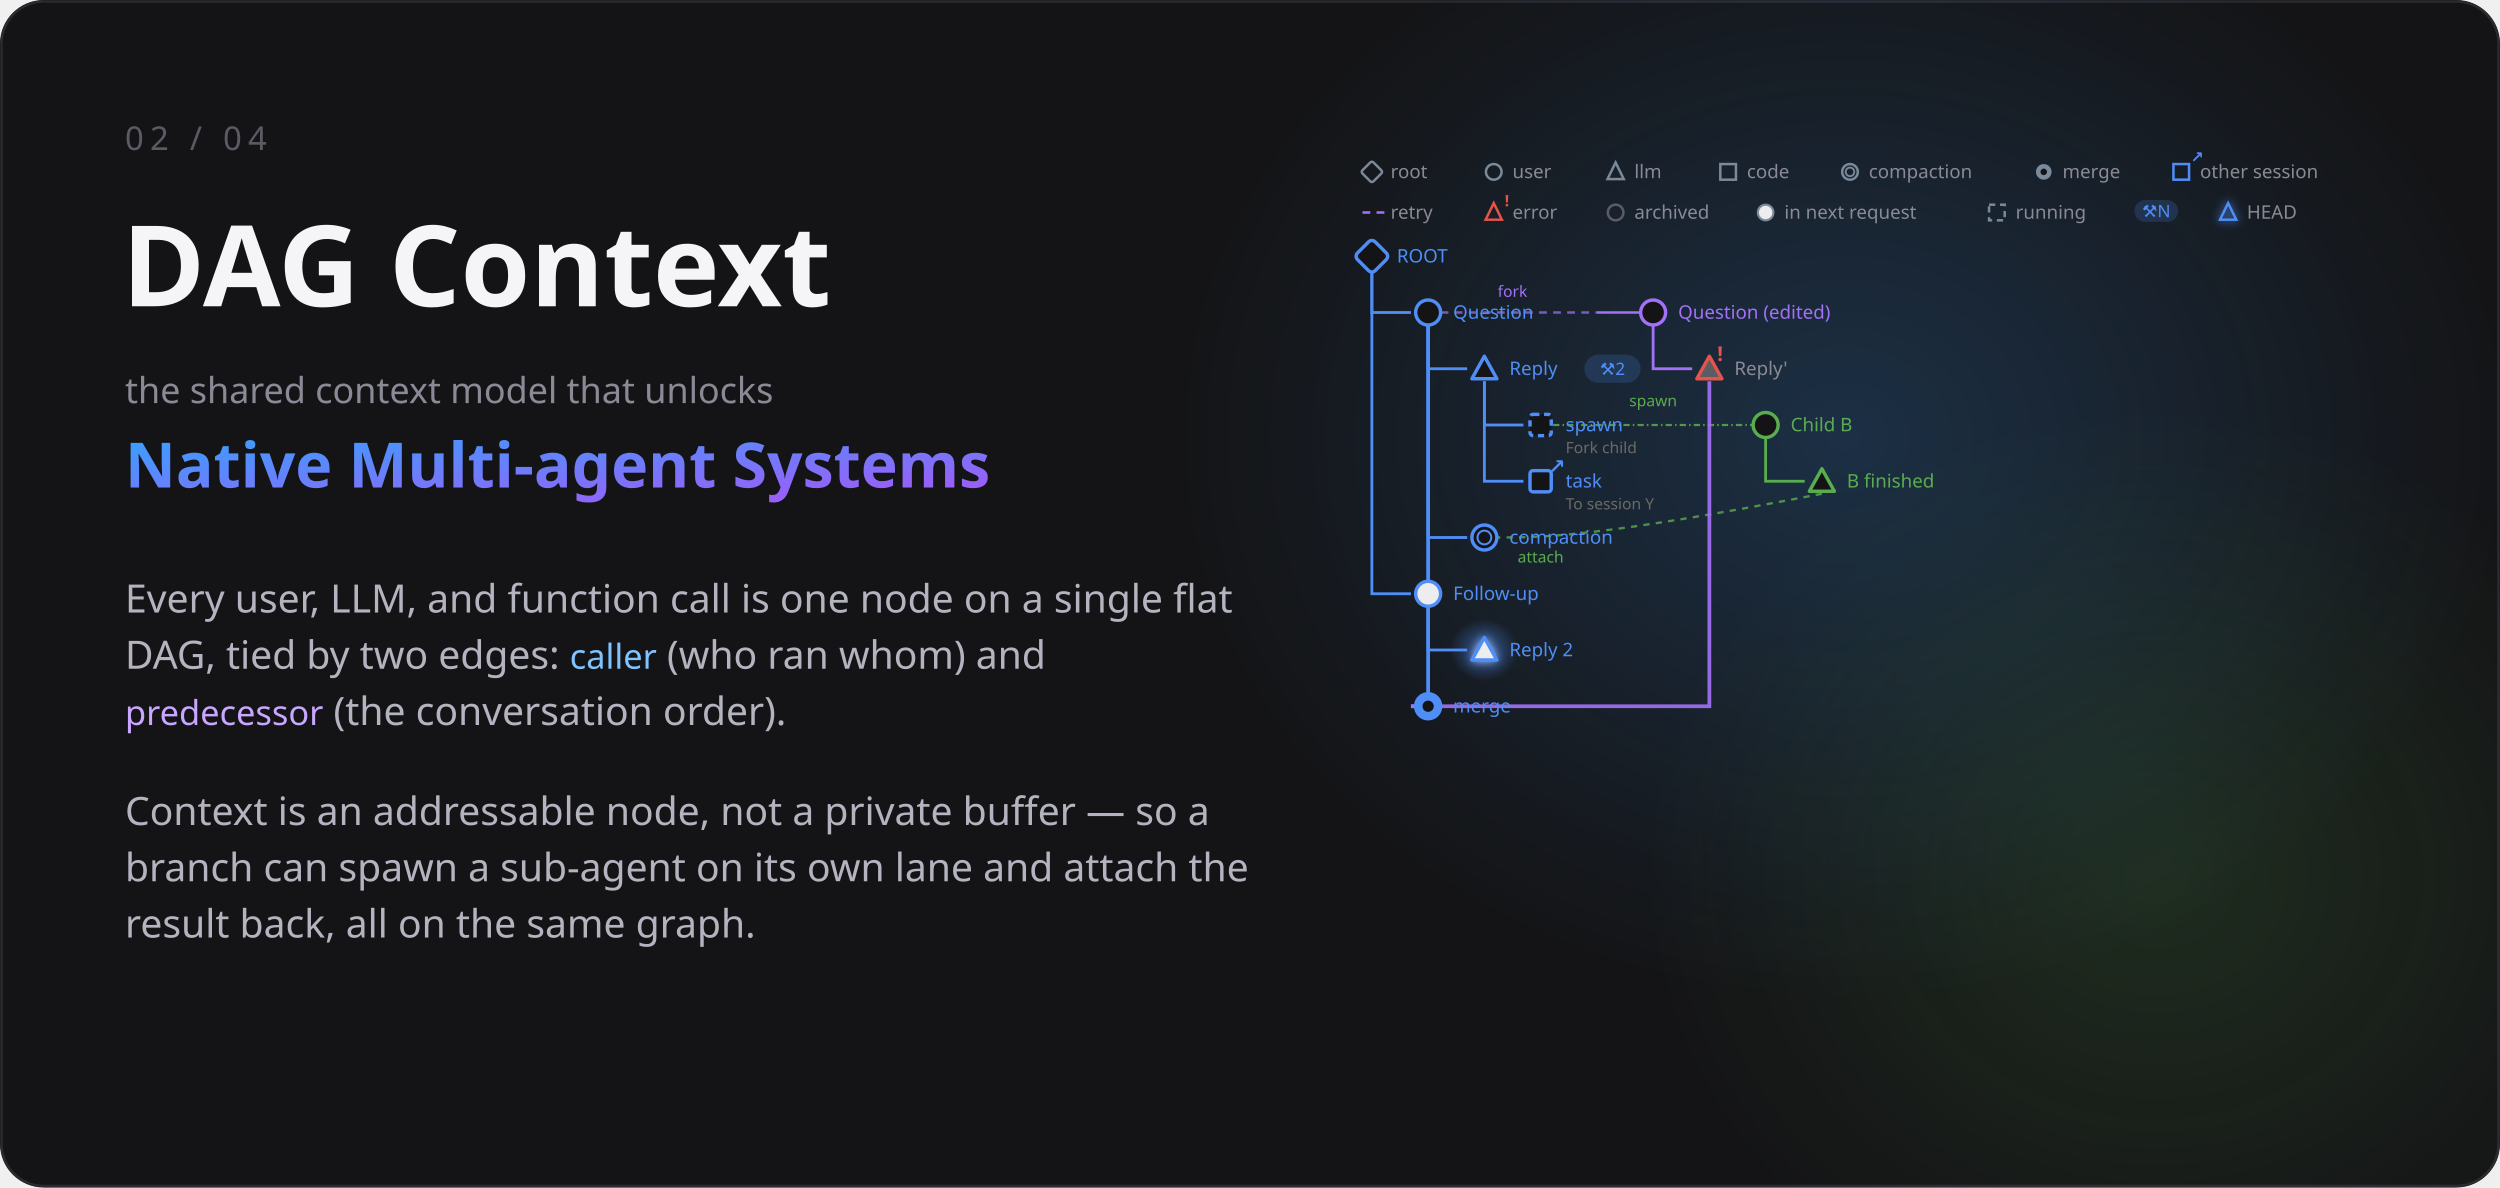
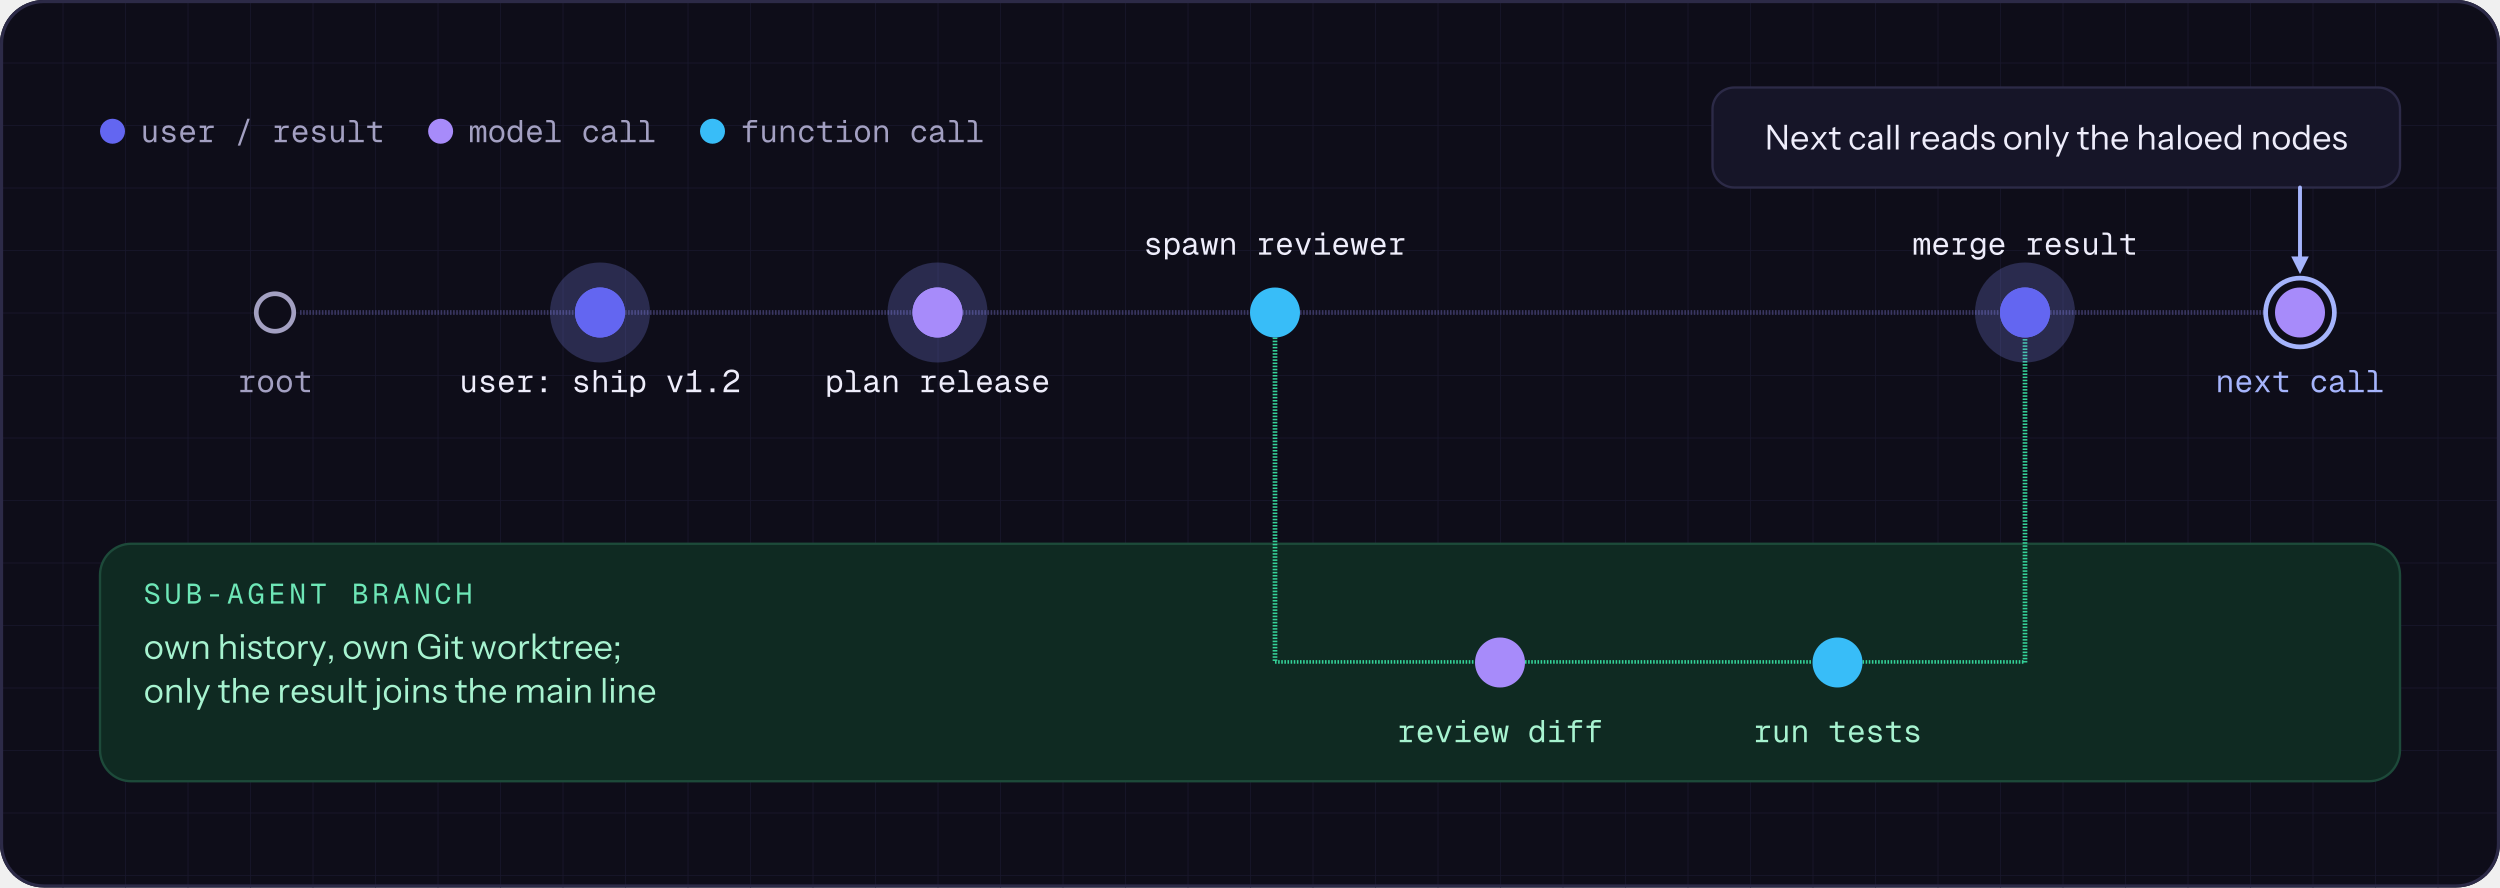
- <svg xmlns="http://www.w3.org/2000/svg" width="1600" height="760" viewBox="0 0 1600 760">
+ <svg xmlns="http://www.w3.org/2000/svg" width="1600" height="568" viewBox="0 0 1600 568" role="img" aria-label="Execution DAG: every call is a node and context is a selection of nodes">
  <defs>
-     <linearGradient id="bp-01" x1="0" y1="0" x2="1" y2="1">
-       <stop offset="0" stop-color="#3B9EFF" />
-       <stop offset="1" stop-color="#A855F7" />
-     </linearGradient>
-     <radialGradient id="glow-01" cx="0.5" cy="0.5" r="0.5">
-       <stop offset="0" stop-color="#3B9EFF" stop-opacity="0.20" />
-       <stop offset="1" stop-color="#3B9EFF" stop-opacity="0" />
-     </radialGradient>
-     <radialGradient id="glow2-01" cx="0.5" cy="0.5" r="0.5">
-       <stop offset="0" stop-color="#5AAD4E" stop-opacity="0.16" />
-       <stop offset="1" stop-color="#5AAD4E" stop-opacity="0" />
-     </radialGradient>
-     <radialGradient id="headHalo-01" cx="0.5" cy="0.5" r="0.5">
-       <stop offset="0" stop-color="#4f8ef7" stop-opacity="0.55" />
-       <stop offset="1" stop-color="#4f8ef7" stop-opacity="0" />
-     </radialGradient>
-     <filter id="headGlow-01" x="-80%" y="-80%" width="260%" height="260%">
-       <feGaussianBlur in="SourceGraphic" stdDeviation="3.2" result="b" />
-       <feMerge>
-         <feMergeNode in="b" />
-         <feMergeNode in="SourceGraphic" />
-       </feMerge>
+     <path id="mono-A" d="M26 0 242 710H358L574 0H482L300 632L118 0ZM135 202 165 286H435L465 202Z" />
+     <path id="mono-B" d="M90 0V710H290Q407 710 466.5 658.0Q526 606 526 516Q526 472 505.0 437.0Q484 402 446.0 382.0Q408 362 358 362V368Q420 368 464.5 347.0Q509 326 532.5 288.0Q556 250 556 198Q556 106 492.0 53.0Q428 0 315 0ZM176 84H316Q393 84 429.5 114.0Q466 144 466 198Q466 255 428.0 287.0Q390 319 316 319H176ZM176 403H294Q368 403 402.0 432.0Q436 461 436 514Q436 568 402.0 597.0Q368 626 294 626H176Z" />
+     <path id="mono-C" d="M302 -16Q217 -16 158.0 29.0Q99 74 68.5 157.0Q38 240 38 354Q38 469 68.5 552.0Q99 635 158.0 680.5Q217 726 302 726Q396 726 462.0 664.5Q528 603 550 493L458 487Q441 564 399.5 603.0Q358 642 302 642Q245 642 206.5 608.5Q168 575 148.0 510.5Q128 446 128 354Q128 263 148.0 199.0Q168 135 206.5 101.5Q245 68 302 68Q364 68 407.0 111.0Q450 154 465 239L556 234Q537 117 470.0 50.5Q403 -16 302 -16Z" />
+     <path id="mono-E" d="M90 0V710H522V626H176V397H510V315H176V84H530V0Z" />
+     <path id="mono-G" d="M298 -16Q223 -16 164.5 25.5Q106 67 72.0 149.5Q38 232 38 354Q38 469 69.5 552.0Q101 635 160.0 680.5Q219 726 302 726Q367 726 417.5 697.0Q468 668 502.0 616.5Q536 565 551 498L461 492Q444 558 404.5 600.0Q365 642 302 642Q247 642 208.0 608.5Q169 575 148.5 510.5Q128 446 128 354Q128 263 149.0 199.0Q170 135 209.5 101.5Q249 68 306 68Q357 68 393.5 94.5Q430 121 451.0 168.5Q472 216 474 277H304V359H554V0H474L470 168L494 160Q480 109 455.5 69.0Q431 29 392.5 6.5Q354 -16 298 -16Z" />
+     <path id="mono-H" d="M60 0V710H146V365L102 399H498L454 365V710H540V0H454V349L498 315H102L146 349V0Z" />
+     <path id="mono-N" d="M70 0V710H192L444 98V710H530V0H408L156 612V0Z" />
+     <path id="mono-R" d="M70 0V710H286Q398 710 463.0 653.5Q528 597 528 498Q528 448 505.0 409.5Q482 371 446.0 349.0Q410 327 372 324L368 336Q439 332 474.5 302.0Q510 272 516 204L534 0H448L431 193Q428 226 415.5 246.5Q403 267 376.5 276.5Q350 286 304 286H156V0ZM156 370H286Q360 370 399.0 403.5Q438 437 438 498Q438 560 399.0 593.0Q360 626 286 626H156Z" />
+     <path id="mono-S" d="M311 -16Q236 -16 178.0 15.0Q120 46 85.0 100.5Q50 155 44 227L134 233Q141 180 164.5 143.0Q188 106 225.5 87.0Q263 68 313 68Q363 68 397.0 80.5Q431 93 448.5 117.5Q466 142 466 176Q466 210 450.5 235.5Q435 261 392.5 283.0Q350 305 267 328Q193 349 147.5 374.0Q102 399 81.5 435.0Q61 471 61 524Q61 584 89.5 629.5Q118 675 171.0 700.5Q224 726 297 726Q370 726 422.0 696.5Q474 667 504.5 616.0Q535 565 543 500L453 494Q447 537 428.0 570.5Q409 604 376.0 623.0Q343 642 295 642Q229 642 190.0 610.5Q151 579 151 528Q151 495 165.5 473.5Q180 452 217.0 435.5Q254 419 321 400Q408 376 459.5 346.0Q511 316 533.5 274.5Q556 233 556 174Q556 118 525.0 75.0Q494 32 439.0 8.0Q384 -16 311 -16Z" />
+     <path id="mono-T" d="M257 0V626H40V710H560V626H343V0Z" />
+     <path id="mono-U" d="M300 -16Q188 -16 124.0 55.0Q60 126 60 248V710H146V248Q146 160 185.5 114.0Q225 68 300 68Q375 68 414.5 114.0Q454 160 454 248V710H540V248Q540 126 476.0 55.0Q412 -16 300 -16Z" />
+     <path id="mono-a" d="M230 -12Q180 -12 140.0 6.0Q100 24 77.0 56.5Q54 89 54 132Q54 200 94.5 237.5Q135 275 222 292L400 328Q400 396 369.5 429.0Q339 462 282 462Q227 462 196.0 437.5Q165 413 153 367L64 374Q79 449 135.5 495.5Q192 542 282 542Q378 542 431.0 484.5Q484 427 484 326V106Q484 88 492.0 81.0Q500 74 516 74H550V0Q544 -1 531.0 -1.5Q518 -2 506 -2Q472 -2 448.5 9.0Q425 20 413.0 44.5Q401 69 400 108H416Q409 74 382.5 46.5Q356 19 316.0 3.5Q276 -12 230 -12ZM238 62Q292 62 328.0 80.5Q364 99 382.0 132.5Q400 166 400 210V256L238 224Q184 214 163.0 193.5Q142 173 142 140Q142 103 167.5 82.5Q193 62 238 62Z" />
+     <path id="mono-c" d="M314 -12Q240 -12 185.0 22.0Q130 56 100.0 118.5Q70 181 70 265Q70 349 100.0 411.0Q130 473 185.0 507.5Q240 542 314 542Q373 542 419.0 520.5Q465 499 495.0 458.0Q525 417 536 358L448 352Q436 405 400.5 433.5Q365 462 314 462Q241 462 199.5 409.5Q158 357 158 265Q158 173 199.5 120.5Q241 68 314 68Q365 68 402.5 98.0Q440 128 452 188L540 182Q529 123 498.0 79.5Q467 36 420.0 12.0Q373 -12 314 -12Z" />
+     <path id="mono-colon" d="M238 0V122H362V0ZM238 386V508H362V386Z" />
+     <path id="mono-d" d="M267 -12Q197 -12 146.0 22.0Q95 56 67.5 118.0Q40 180 40 265Q40 350 67.5 412.0Q95 474 146.0 508.0Q197 542 267 542Q323 542 365.0 515.5Q407 489 426 456V710H510V0H434L431 80Q409 37 366.0 12.5Q323 -12 267 -12ZM272 68Q320 68 354.5 92.0Q389 116 407.5 160.5Q426 205 426 265Q426 327 407.5 371.0Q389 415 354.0 438.5Q319 462 270 462Q205 462 166.5 409.5Q128 357 128 265Q128 174 166.5 121.0Q205 68 272 68Z" />
+     <path id="mono-e" d="M309 -12Q234 -12 179.5 22.0Q125 56 95.5 118.5Q66 181 66 265Q66 349 95.5 411.0Q125 473 178.5 507.5Q232 542 305 542Q374 542 427.0 509.5Q480 477 510.0 415.0Q540 353 540 264V239H154Q159 154 199.5 111.0Q240 68 309 68Q361 68 394.5 92.5Q428 117 441 157L531 150Q510 79 451.5 33.5Q393 -12 309 -12ZM154 313H448Q442 390 403.0 426.0Q364 462 305 462Q244 462 204.5 424.5Q165 387 154 313Z" />
+     <path id="mono-f" d="M212 0V564Q212 635 248.5 672.5Q285 710 360 710H530V636H360Q329 636 312.5 616.5Q296 597 296 564V0ZM70 456V530H520V456Z" />
+     <path id="mono-g" d="M297 -162Q240 -162 194.0 -143.0Q148 -124 117.0 -89.0Q86 -54 75 -8L163 -2Q175 -39 205.5 -60.5Q236 -82 297 -82Q369 -82 407.5 -53.0Q446 -24 446 34V120Q427 78 385.0 53.0Q343 28 291 28Q224 28 171.5 61.0Q119 94 89.5 152.0Q60 210 60 285Q60 361 89.0 418.5Q118 476 169.5 509.0Q221 542 287 542Q343 542 387.5 516.0Q432 490 450 446V530H530V36Q530 -26 502.0 -70.5Q474 -115 422.0 -138.5Q370 -162 297 -162ZM295 108Q363 108 404.0 155.5Q445 203 446 285Q447 340 428.5 379.5Q410 419 375.5 440.5Q341 462 295 462Q225 462 186.5 414.5Q148 367 148 285Q148 203 187.5 155.5Q227 108 295 108Z" />
+     <path id="mono-h" d="M100 0V710H184V413L174 415Q184 459 208.0 487.0Q232 515 267.0 528.5Q302 542 343 542Q400 542 439.5 516.5Q479 491 499.5 445.5Q520 400 520 341V0H436V317Q436 394 408.5 431.0Q381 468 325 468Q261 468 222.5 429.0Q184 390 184 316V0Z" />
+     <path id="mono-hyphen" d="M140 252V331H460V252Z" />
+     <path id="mono-i" d="M293 0V530H377V0ZM80 0V74H560V0ZM90 456V530H377V456ZM285 613V711H373V613Z" />
+     <path id="mono-l" d="M273 0V568Q273 600 255.0 618.0Q237 636 205 636H80V710H209Q282 710 319.5 672.5Q357 635 357 562V0ZM60 0V74H540V0Z" />
+     <path id="mono-m" d="M40 0V530H117L120 412L110 414Q119 473 148.5 507.5Q178 542 224 542Q271 542 296.5 508.0Q322 474 328 408H318Q327 470 358.5 506.0Q390 542 438 542Q502 542 531.0 498.0Q560 454 560 352V0H476V340Q476 411 461.0 439.5Q446 468 414 468Q393 468 377.0 454.5Q361 441 351.5 412.0Q342 383 342 338V0H258V340Q258 408 243.5 438.0Q229 468 196 468Q175 468 159.0 454.5Q143 441 133.5 412.0Q124 383 124 338V0Z" />
+     <path id="mono-n" d="M84 0V530H161L164 395L154 404Q164 451 190.5 481.5Q217 512 254.0 527.0Q291 542 332 542Q393 542 433.5 515.0Q474 488 495.0 442.5Q516 397 516 341V0H432V317Q432 391 403.0 429.5Q374 468 314 468Q273 468 240.0 450.5Q207 433 187.5 399.5Q168 366 168 317V0Z" />
+     <path id="mono-o" d="M300 -12Q227 -12 172.5 22.0Q118 56 88.0 118.5Q58 181 58 265Q58 350 88.0 412.0Q118 474 172.5 508.0Q227 542 300 542Q373 542 427.5 508.0Q482 474 512.0 412.0Q542 350 542 265Q542 181 512.0 118.5Q482 56 427.5 22.0Q373 -12 300 -12ZM300 68Q373 68 413.5 120.5Q454 173 454 265Q454 357 413.5 409.5Q373 462 300 462Q227 462 186.5 409.5Q146 357 146 265Q146 173 186.5 120.5Q227 68 300 68Z" />
+     <path id="mono-one" d="M284 0V526H98V600H194Q232 600 255.5 611.0Q279 622 289.5 646.0Q300 670 300 710H370V0ZM60 0V84H540V0Z" />
+     <path id="mono-p" d="M80 -150V530H158L160 410L148 416Q168 478 214.5 510.0Q261 542 322 542Q401 542 451.5 503.0Q502 464 526.0 401.0Q550 338 550 265Q550 192 526.0 129.0Q502 66 451.5 27.0Q401 -12 322 -12Q281 -12 245.5 2.0Q210 16 185.5 41.0Q161 66 152 100L164 114V-150ZM314 68Q383 68 422.5 120.0Q462 172 462 265Q462 358 422.5 410.0Q383 462 314 462Q268 462 234.5 440.0Q201 418 182.5 374.0Q164 330 164 265Q164 200 182.0 156.0Q200 112 234.0 90.0Q268 68 314 68Z" />
+     <path id="mono-period" d="M238 0V122H362V0Z" />
+     <path id="mono-r" d="M228 0V530H298L306 396L298 398Q308 466 341.5 498.0Q375 530 431 530H540V454H432Q393 454 366.5 438.5Q340 423 326.0 393.5Q312 364 312 320V0ZM90 0V74H480V0ZM90 456V530H274V456Z" />
+     <path id="mono-s" d="M310 -12Q241 -12 191.0 12.0Q141 36 112.5 76.5Q84 117 80 167L168 173Q176 124 211.5 96.0Q247 68 310 68Q369 68 401.5 85.0Q434 102 434 138Q434 161 423.0 176.0Q412 191 382.0 201.5Q352 212 294 222Q217 236 173.5 256.5Q130 277 112.0 308.0Q94 339 94 382Q94 428 117.0 464.0Q140 500 185.0 521.0Q230 542 295 542Q361 542 405.5 518.5Q450 495 476.0 456.5Q502 418 510 372L422 366Q416 394 399.5 415.5Q383 437 356.5 449.5Q330 462 294 462Q236 462 208.0 439.0Q180 416 180 382Q180 355 193.0 339.0Q206 323 235.0 313.5Q264 304 312 296Q394 283 439.0 262.5Q484 242 502.0 212.0Q520 182 520 138Q520 91 492.5 57.5Q465 24 417.5 6.0Q370 -12 310 -12Z" />
+     <path id="mono-slash" d="M108 -110 412 750H492L188 -110Z" />
+     <path id="mono-t" d="M378 0Q301 0 263.0 36.0Q225 72 225 146V654H309V146Q309 109 326.0 91.5Q343 74 378 74H520V0ZM50 456V530H520V456Z" />
+     <path id="mono-two" d="M50 0Q50 75 73.5 135.5Q97 196 156.5 251.0Q216 306 322 362Q371 388 401.0 410.0Q431 432 445.0 457.0Q459 482 459 518Q459 555 443.0 582.5Q427 610 395.5 626.0Q364 642 317 642Q242 642 198.5 603.0Q155 564 144 492L54 498Q66 602 134.0 664.0Q202 726 317 726Q390 726 442.0 700.0Q494 674 521.5 627.5Q549 581 549 520Q549 466 531.0 426.5Q513 387 470.5 353.0Q428 319 354 280Q290 246 246.5 211.0Q203 176 180.5 143.5Q158 111 156 84H550V0Z" />
+     <path id="mono-u" d="M263 -12Q184 -12 137.0 41.5Q90 95 90 189V530H174V212Q174 135 201.5 98.5Q229 62 286 62Q348 62 384.0 102.5Q420 143 420 214V530H504V0H424V131L437 124Q421 59 376.0 23.5Q331 -12 263 -12Z" />
+     <path id="mono-v" d="M247 0 50 530H142L300 86L458 530H550L353 0Z" />
+     <path id="mono-w" d="M125 0 20 530H112L181 88L259 456H341L419 88L488 530H580L476 0H370L300 334L230 0Z" />
+     <path id="mono-x" d="M54 0 249 272 64 530H162L301 330L437 530H537L353 270L546 0H448L301 214L154 0Z" />
+     <path id="sans-G" d="M410 -10Q300 -10 219.0 35.0Q138 80 94.0 161.5Q50 243 50 354Q50 465 93.5 549.5Q137 634 214.5 682.0Q292 730 393 730Q472 730 536.5 700.0Q601 670 642.5 617.0Q684 564 693 494H611Q601 568 542.5 612.0Q484 656 396 656Q317 656 258.0 618.5Q199 581 166.5 514.0Q134 447 134 356Q134 265 167.5 199.5Q201 134 264.5 99.0Q328 64 417 64Q478 64 526.0 81.5Q574 99 613 136L695 106Q640 48 568.5 19.0Q497 -10 410 -10ZM613 106V339L644 308H416V380H695V106Z" />
+     <path id="sans-N" d="M86 0V720H171L584 114L572 112V720H650V0H565L152 606L164 608V0Z" />
+     <path id="sans-a" d="M393 0Q389 17 387.5 39.0Q386 61 386 95H381V339Q381 397 354.5 424.5Q328 452 269 452Q211 452 176.5 428.5Q142 405 138 362H61Q66 436 123.0 478.0Q180 520 272 520Q367 520 413.0 475.0Q459 430 459 340V95Q459 73 462.0 49.5Q465 26 470 0ZM218 -10Q139 -10 92.5 28.5Q46 67 46 134Q46 201 92.0 238.0Q138 275 226 290L404 320V254L238 228Q182 219 153.0 198.0Q124 177 124 137Q124 98 150.5 78.0Q177 58 229 58Q296 58 338.5 88.5Q381 119 381 168L394 97Q378 46 331.5 18.0Q285 -10 218 -10Z" />
+     <path id="sans-c" d="M282 -10Q212 -10 157.5 24.5Q103 59 71.5 119.5Q40 180 40 257Q40 334 71.5 393.0Q103 452 157.5 486.0Q212 520 281 520Q338 520 383.5 498.0Q429 476 458.5 435.5Q488 395 496 341H422Q412 390 376.0 421.0Q340 452 283 452Q234 452 198.0 428.0Q162 404 142.0 360.0Q122 316 122 257Q122 198 142.0 153.0Q162 108 198.5 83.0Q235 58 284 58Q339 58 376.0 88.5Q413 119 423 168H497Q488 115 457.5 74.5Q427 34 382.0 12.0Q337 -10 282 -10Z" />
+     <path id="sans-comma" d="M77 -144V-103Q106 -92 119.0 -68.5Q132 -45 132 3L163 0H77V102H178V21Q178 -43 154.0 -85.0Q130 -127 77 -144Z" />
+     <path id="sans-d" d="M451 0V119L461 116Q442 58 391.5 24.0Q341 -10 271 -10Q202 -10 150.5 23.0Q99 56 70.5 115.0Q42 174 42 253Q42 333 71.0 393.0Q100 453 152.0 486.0Q204 519 274 519Q346 519 395.0 484.0Q444 449 462 385L446 383V720H526V0ZM286 60Q363 60 406.5 112.5Q450 165 450 256Q450 345 406.0 397.0Q362 449 286 449Q210 449 167.0 397.0Q124 345 124 253Q124 163 167.0 111.5Q210 60 286 60Z" />
+     <path id="sans-e" d="M289 -10Q216 -10 160.0 24.5Q104 59 72.0 119.0Q40 179 40 257Q40 335 71.5 394.5Q103 454 160.0 487.0Q217 520 291 520Q362 520 414.5 489.0Q467 458 495.5 402.0Q524 346 524 270Q524 260 523.5 251.0Q523 242 521 231H100V298H472L446 261Q446 353 405.5 402.5Q365 452 291 452Q215 452 168.5 399.5Q122 347 122 258Q122 167 168.5 112.5Q215 58 293 58Q342 58 379.0 79.5Q416 101 433 141H509Q484 71 425.5 30.5Q367 -10 289 -10Z" />
+     <path id="sans-h" d="M80 0V720H160V0ZM445 0V334Q445 392 416.0 421.0Q387 450 330 450Q280 450 241.5 428.0Q203 406 181.5 367.0Q160 328 160 276L147 397Q173 454 226.5 487.0Q280 520 348 520Q428 520 476.5 474.5Q525 429 525 355V0Z" />
+     <path id="sans-i" d="M80 0V510H160V0ZM74 626V720H166V626Z" />
+     <path id="sans-j" d="M16 -215Q-3 -215 -15.0 -213.0Q-27 -211 -35 -208V-145Q-28 -147 -15.5 -149.0Q-3 -151 11 -151Q50 -151 65.0 -134.0Q80 -117 80 -83V510H160V-87Q160 -149 126.0 -182.0Q92 -215 16 -215ZM74 626V720H166V626Z" />
+     <path id="sans-k" d="M80 0V740H160V0ZM413 0 142 265 403 510H513L220 242L225 289L523 0Z" />
+     <path id="sans-l" d="M80 0V720H160V0Z" />
+     <path id="sans-m" d="M80 0V510H155V390H160V0ZM424 0V338Q424 396 398.0 423.0Q372 450 323 450Q277 450 240.0 428.0Q203 406 181.5 367.0Q160 328 160 276L147 397Q173 454 225.0 487.0Q277 520 338 520Q412 520 458.0 476.5Q504 433 504 359V0ZM768 0V338Q768 396 742.0 423.0Q716 450 667 450Q621 450 584.0 428.0Q547 406 525.5 367.0Q504 328 504 276L484 397Q510 454 564.0 487.0Q618 520 680 520Q754 520 801.0 476.5Q848 433 848 359V0Z" />
+     <path id="sans-n" d="M80 0V510H155V390H160V0ZM445 0V334Q445 392 416.0 421.0Q387 450 330 450Q280 450 241.5 428.0Q203 406 181.5 367.0Q160 328 160 276L147 397Q173 454 226.5 487.0Q280 520 348 520Q428 520 476.5 474.5Q525 429 525 355V0Z" />
+     <path id="sans-o" d="M292 -10Q217 -10 160.0 25.0Q103 60 71.5 120.5Q40 181 40 257Q40 334 72.0 393.0Q104 452 160.5 486.0Q217 520 292 520Q368 520 424.5 486.0Q481 452 512.5 393.0Q544 334 544 257Q544 181 512.5 120.5Q481 60 424.5 25.0Q368 -10 292 -10ZM292 58Q344 58 382.0 83.5Q420 109 441.0 154.0Q462 199 462 258Q462 346 415.5 399.0Q369 452 292 452Q216 452 169.0 399.0Q122 346 122 258Q122 199 143.0 154.0Q164 109 202.5 83.5Q241 58 292 58Z" />
+     <path id="sans-r" d="M80 0V510H155V380H160V0ZM160 266 147 387Q165 452 211.0 486.0Q257 520 317 520Q342 520 351 516V439Q346 441 337.0 441.5Q328 442 315 442Q239 442 199.5 396.5Q160 351 160 266Z" />
+     <path id="sans-s" d="M253 -10Q159 -10 103.0 33.5Q47 77 39 157H116Q123 108 159.0 82.0Q195 56 255 56Q308 56 338.0 76.0Q368 96 368 133Q368 159 351.0 178.5Q334 198 283 211L201 232Q131 250 96.0 287.5Q61 325 61 377Q61 443 110.0 481.5Q159 520 243 520Q326 520 378.0 480.0Q430 440 437 369H360Q353 410 322.0 432.0Q291 454 240 454Q191 454 164.0 435.5Q137 417 137 383Q137 357 156.5 338.0Q176 319 222 306L302 284Q373 265 409.0 226.0Q445 187 445 132Q445 65 394.0 27.5Q343 -10 253 -10Z" />
+     <path id="sans-semicolon" d="M77 -144V-103Q106 -92 119.0 -68.5Q132 -45 132 3L163 0H77V102H178V21Q178 -43 154.0 -85.0Q130 -127 77 -144ZM76 380V483H179V380Z" />
+     <path id="sans-t" d="M284 -9Q199 -9 160.5 29.5Q122 68 122 141V629L202 659V142Q202 99 224.0 79.0Q246 59 296 59Q316 59 330.5 61.5Q345 64 354 68V0Q344 -4 325.5 -6.5Q307 -9 284 -9ZM17 442V510H354V442Z" />
+     <path id="sans-u" d="M246 -10Q196 -10 157.0 10.5Q118 31 96.0 68.5Q74 106 74 155V510H154V176Q154 118 182.5 89.0Q211 60 264 60Q312 60 349.0 82.0Q386 104 407.5 143.5Q429 183 429 234L442 113Q417 56 364.0 23.0Q311 -10 246 -10ZM434 0V120H429V510H509V0Z" />
+     <path id="sans-w" d="M184 0 28 510H109L229 73H209L353 510H418L563 73H543L662 510H739L583 0H518L374 427H395L249 0Z" />
+     <path id="sans-x" d="M426 0 257 237 55 510H148L304 291L519 0ZM262 287 422 510H512L304 233ZM296 232 123 0H32L257 289Z" />
+     <path id="sans-y" d="M124 -205 238 60 256 88 423 510H505L209 -205ZM247 -5 18 510H106L303 49Z" />
+     <marker id="head-accent" viewBox="0 0 10 10" refX="7" refY="5" markerWidth="4.5" markerHeight="4.5" orient="auto">
+       <path d="M0 0 L10 5 L0 10 z" fill="#A5B4FC" />
+     </marker>
+     <pattern id="grid" width="40" height="40" patternUnits="userSpaceOnUse">
+       <path d="M40 0 L0 0 L0 40" fill="none" stroke="#18172C" stroke-width="1" />
+     </pattern>
+     <filter id="shadow" x="-10%" y="-10%" width="120%" height="140%">
+       <feDropShadow dx="0" dy="10" stdDeviation="14" flood-color="#23214F" flood-opacity="0.0" />
    </filter>
  </defs>
-   <rect width="1600" height="760" rx="28" fill="#141416" />
-   <rect x="1" y="1" width="1598" height="758" rx="27" fill="none" stroke="#2A2A30" stroke-width="1.5" />
-   <ellipse cx="1180" cy="280" rx="430" ry="360" fill="url(#glow-01)" />
-   <ellipse cx="1380" cy="560" rx="330" ry="300" fill="url(#glow2-01)" />
-   <text x="80" y="96" font-family="Geist Mono" font-size="21" fill="#5B5B66" letter-spacing="4">02 / 04</text>
-   <text x="78" y="196" font-family="Instrument Sans" font-weight="700" font-size="72" fill="#F5F5F7">DAG Context</text>
-   <text x="80" y="258" font-family="Geist Mono" font-size="23" fill="#8A8A96">the shared context model that unlocks</text>
-   <text x="80" y="312" font-family="Instrument Sans" font-weight="700" font-size="40" fill="url(#bp-01)">Native Multi-agent Systems</text>
-   <text x="80" y="392" font-family="Instrument Sans" font-size="25" fill="#B4B4C0">Every user, LLM, and function call is one node on a single flat</text>
-   <text x="80" y="428" font-family="Instrument Sans" font-size="25" fill="#B4B4C0">DAG, tied by two edges: <tspan font-family="Geist Mono" font-size="22" fill="#7FC4FF">caller</tspan> (who ran whom) and</text>
-   <text x="80" y="464" font-family="Instrument Sans" font-size="25" fill="#B4B4C0">
-     <tspan font-family="Geist Mono" font-size="22" fill="#C9A6FF">predecessor</tspan> (the conversation order).</text>
-   <text x="80" y="528" font-family="Instrument Sans" font-size="25" fill="#B4B4C0">Context is an addressable node, not a private buffer — so a</text>
-   <text x="80" y="564" font-family="Instrument Sans" font-size="25" fill="#B4B4C0">branch can spawn a sub-agent on its own lane and attach the</text>
-   <text x="80" y="600" font-family="Instrument Sans" font-size="25" fill="#B4B4C0">result back, all on the same graph.</text>
-   <g transform="translate(878,100)">
-     <g font-family="Geist Mono" font-size="12" fill="#8A8A96">
-       <g transform="translate(0,10)">
-         <rect x="-5" y="-5" width="10" height="10" rx="1.4" transform="rotate(45)" fill="none" stroke="#7A8A9A" stroke-width="1.6" />
-         <text x="12" y="4">root</text>
-       </g>
-       <g transform="translate(78,10)">
-         <circle r="5" fill="none" stroke="#7A8A9A" stroke-width="1.6" />
-         <text x="12" y="4">user</text>
-       </g>
-       <g transform="translate(156,10)">
-         <polygon points="0,-6 5.2,4.6 -5.2,4.6" fill="none" stroke="#7A8A9A" stroke-width="1.6" />
-         <text x="12" y="4">llm</text>
-       </g>
-       <g transform="translate(228,10)">
-         <rect x="-5" y="-5" width="10" height="10" fill="none" stroke="#7A8A9A" stroke-width="1.6" />
-         <text x="12" y="4">code</text>
-       </g>
-       <g transform="translate(306,10)">
-         <circle r="5" fill="none" stroke="#7A8A9A" stroke-width="1.6" />
-         <circle r="2.75" fill="none" stroke="#7A8A9A" stroke-width="1.2" />
-         <text x="12" y="4">compaction</text>
-       </g>
-       <g transform="translate(430,10)">
-         <circle r="5" fill="#7A8A9A" />
-         <circle r="2.1" fill="#141416" />
-         <text x="12" y="4">merge</text>
-       </g>
-       <g transform="translate(518,10)">
-         <rect x="-5" y="-5" width="10" height="10" fill="none" stroke="#4f8ef7" stroke-width="1.6" />
-         <text x="6" y="-6" font-size="10" font-weight="700" fill="#4f8ef7">↗</text>
-         <text x="12" y="4">other session</text>
-       </g>
-       <g transform="translate(0,36)">
-         <line x1="-6" y1="0" x2="8" y2="0" stroke="#a371f7" stroke-width="1.6" stroke-dasharray="5 4" />
-         <text x="12" y="4">retry</text>
-       </g>
-       <g transform="translate(78,36)">
-         <polygon points="0,-6 5.2,4.6 -5.2,4.6" fill="none" stroke="#e5534b" stroke-width="1.6" />
-         <text x="7" y="-4" font-size="10" font-weight="700" fill="#e5534b">!</text>
-         <text x="12" y="4">error</text>
-       </g>
-       <g transform="translate(156,36)">
-         <circle r="5" fill="none" stroke="#5c5c64" stroke-width="1.6" />
-         <text x="12" y="4">archived</text>
-       </g>
-       <g transform="translate(252,36)">
-         <circle r="5" fill="#ededf0" stroke="#7A8A9A" stroke-width="1.4" />
-         <text x="12" y="4">in next request</text>
-       </g>
-       <g transform="translate(400,36)">
-         <rect x="-5" y="-5" width="10" height="10" fill="none" stroke="#7A8A9A" stroke-width="1.6" stroke-dasharray="4 3" />
-         <text x="12" y="4">running</text>
-       </g>
-       <g transform="translate(490,36)">
-         <rect x="-2" y="-8" width="28" height="14" rx="7" fill="#4f8ef7" opacity="0.18" />
-         <text x="12" y="3" fill="#4f8ef7" font-size="11" text-anchor="middle">⚒N</text>
-       </g>
-       <g transform="translate(548,36)">
-         <polygon points="0,-6 5.2,4.6 -5.2,4.6" fill="none" stroke="#4f8ef7" stroke-width="1.6" filter="url(#headGlow-01)" />
-         <text x="12" y="4">HEAD</text>
-       </g>
-     </g>
-     <g transform="translate(0,64)">
-       <path d="M 0 8 L 0 36 L 25 36" fill="none" stroke="#4f8ef7" stroke-width="1.8" />
-       <path d="M 36 44 L 36 72 L 61 72" fill="none" stroke="#4f8ef7" stroke-width="1.8" />
-       <path d="M 72 80 L 72 108 L 97 108" fill="none" stroke="#4f8ef7" stroke-width="1.8" />
-       <path d="M 72 80 L 72 144 L 97 144" fill="none" stroke="#4f8ef7" stroke-width="1.8" />
-       <path d="M 36 44 L 36 180 L 61 180" fill="none" stroke="#4f8ef7" stroke-width="1.8" />
-       <path d="M 0 8 L 0 216 L 25 216" fill="none" stroke="#4f8ef7" stroke-width="1.8" />
-       <path d="M 36 224 L 36 252 L 61 252" fill="none" stroke="#4f8ef7" stroke-width="1.8" />
-       <path d="M 36 44 L 36 288 L 25 288" fill="none" stroke="#4f8ef7" stroke-width="2.4" />
-       <path d="M 44 36 L 144 36" fill="none" stroke="#a371f7" stroke-width="1.6" stroke-dasharray="5 4" opacity="0.7" />
-       <path d="M 144 36 L 172 36" fill="none" stroke="#a371f7" stroke-width="1.6" />
-       <path d="M 180 44 L 180 72 L 205 72" fill="none" stroke="#a371f7" stroke-width="1.8" />
-       <path d="M 116 108 L 244 108" fill="none" stroke="#5aad4e" stroke-width="1.4" stroke-dasharray="4 2 1 2" opacity="0.85" />
-       <path d="M 252 116 L 252 144 L 277 144" fill="none" stroke="#5aad4e" stroke-width="1.8" />
-       <path d="M 288 152 C 144 180, 108 180, 80 180" fill="none" stroke="#5aad4e" stroke-width="1.5" stroke-dasharray="4 4" opacity="0.8" />
-       <path d="M 216 80 L 216 288 L 25 288" fill="none" stroke="#a371f7" stroke-width="2.4" opacity="0.9" />
-       <text x="90" y="26" text-anchor="middle" fill="#a371f7" font-family="Geist Mono" font-size="10">fork</text>
-       <text x="180" y="96" text-anchor="middle" fill="#5aad4e" font-family="Geist Mono" font-size="10">spawn</text>
-       <text x="108" y="196" text-anchor="middle" fill="#5aad4e" font-family="Geist Mono" font-size="10">attach</text>
-       <ellipse cx="72" cy="252" rx="22" ry="20" fill="url(#headHalo-01)" />
-       <rect x="-8" y="-8" width="16" height="16" rx="3" transform="rotate(45 0 0)" fill="#141416" stroke="#4f8ef7" stroke-width="2.2" />
-       <text x="16" y="4" fill="#4f8ef7" font-family="Geist Mono" font-size="12">ROOT</text>
-       <circle cx="36" cy="36" r="8" fill="#141416" stroke="#4f8ef7" stroke-width="2.2" />
-       <text x="52" y="40" fill="#4f8ef7" font-family="Geist Mono" font-size="12">Question</text>
-       <polygon points="72,64 64,78.4 80,78.4" fill="#141416" stroke="#4f8ef7" stroke-width="2.2" stroke-linejoin="round" />
-       <text x="88" y="76" fill="#4f8ef7" font-family="Geist Mono" font-size="12">Reply</text>
-       <rect x="101.2" y="101.2" width="13.6" height="13.6" rx="2" fill="#141416" stroke="#4f8ef7" stroke-width="2.2" stroke-dasharray="4 3" />
-       <text x="124" y="112" fill="#4f8ef7" font-family="Geist Mono" font-size="12">spawn</text>
-       <text x="124" y="126" fill="#6b6a63" font-family="Geist Mono" font-size="10">Fork child</text>
-       <rect x="101.2" y="137.2" width="13.6" height="13.6" rx="2" fill="#141416" stroke="#4f8ef7" stroke-width="2.2" />
-       <text x="113" y="139" fill="#4f8ef7" font-family="Geist Mono" font-size="13" font-weight="700">↗</text>
-       <text x="124" y="148" fill="#4f8ef7" font-family="Geist Mono" font-size="12">task</text>
-       <text x="124" y="162" fill="#6b6a63" font-family="Geist Mono" font-size="10">To session Y</text>
-       <circle cx="72" cy="180" r="8" fill="#141416" stroke="#4f8ef7" stroke-width="2.2" />
-       <circle cx="72" cy="180" r="4.4" fill="none" stroke="#4f8ef7" stroke-width="1.3" />
-       <text x="88" y="184" fill="#4f8ef7" font-family="Geist Mono" font-size="12">compaction</text>
-       <circle cx="36" cy="216" r="8" fill="#ededf0" stroke="#4f8ef7" stroke-width="2.2" />
-       <text x="52" y="220" fill="#4f8ef7" font-family="Geist Mono" font-size="12">Follow-up</text>
-       <polygon filter="url(#headGlow-01)" points="72,244 64,258.4 80,258.4" fill="#ededf0" stroke="#4f8ef7" stroke-width="2.2" stroke-linejoin="round" />
-       <text x="88" y="256" fill="#4f8ef7" font-family="Geist Mono" font-size="12">Reply 2</text>
-       <circle cx="36" cy="288" r="8" fill="#4f8ef7" stroke="#4f8ef7" stroke-width="2.2" />
-       <circle cx="36" cy="288" r="3.6" fill="#141416" />
-       <text x="52" y="292" fill="#4f8ef7" font-family="Geist Mono" font-size="12">merge</text>
-       <circle cx="180" cy="36" r="8" fill="#141416" stroke="#a371f7" stroke-width="2.2" />
-       <text x="196" y="40" fill="#a371f7" font-family="Geist Mono" font-size="12">Question (edited)</text>
-       <polygon points="216,64 208,78.4 224,78.4" fill="#5c5c64" stroke="#e5534b" stroke-width="2.2" stroke-linejoin="round" />
-       <text x="221" y="67" fill="#e5534b" font-family="Geist Mono" font-size="13" font-weight="700">!</text>
-       <text x="232" y="76" fill="#8A8A96" font-family="Geist Mono" font-size="12">Reply'</text>
-       <circle cx="252" cy="108" r="8" fill="#141416" stroke="#5aad4e" stroke-width="2.2" />
-       <text x="268" y="112" fill="#5aad4e" font-family="Geist Mono" font-size="12">Child B</text>
-       <polygon points="288,136 280,150.4 296,150.4" fill="#141416" stroke="#5aad4e" stroke-width="2.2" stroke-linejoin="round" />
-       <text x="304" y="148" fill="#5aad4e" font-family="Geist Mono" font-size="12">B finished</text>
-       <rect x="136" y="63" width="36" height="18" rx="9" fill="#4f8ef7" opacity="0.18" />
-       <text x="154" y="76" fill="#4f8ef7" font-family="Geist Mono" font-size="11" text-anchor="middle">⚒2</text>
+   <rect width="1600" height="568" rx="28" fill="#0E0D19" />
+   <rect width="1600" height="568" rx="28" fill="url(#grid)" />
+   <rect x="1" y="1" width="1598" height="566" rx="27" fill="none" stroke="#2C2A47" stroke-width="2" />
+   <g transform="translate(0 -200)">
+     <circle cx="72" cy="284" r="8" fill="#6366F1" />
+     <g fill="#A3A0C2" transform="translate(90.0 291.0) scale(0.02 -0.02)">
+       <use href="#mono-u" x="0" />
+       <use href="#mono-s" x="600" />
+       <use href="#mono-e" x="1200" />
+       <use href="#mono-r" x="1800" />
+       <use href="#mono-slash" x="3000" />
+       <use href="#mono-r" x="4200" />
+       <use href="#mono-e" x="4800" />
+       <use href="#mono-s" x="5400" />
+       <use href="#mono-u" x="6000" />
+       <use href="#mono-l" x="6600" />
+       <use href="#mono-t" x="7200" />
+     </g>
+     <circle cx="282.0" cy="284" r="8" fill="#A78BFA" />
+     <g fill="#A3A0C2" transform="translate(300.0 291.0) scale(0.02 -0.02)">
+       <use href="#mono-m" x="0" />
+       <use href="#mono-o" x="600" />
+       <use href="#mono-d" x="1200" />
+       <use href="#mono-e" x="1800" />
+       <use href="#mono-l" x="2400" />
+       <use href="#mono-c" x="3600" />
+       <use href="#mono-a" x="4200" />
+       <use href="#mono-l" x="4800" />
+       <use href="#mono-l" x="5400" />
+     </g>
+     <circle cx="456.0" cy="284" r="8" fill="#38BDF8" />
+     <g fill="#A3A0C2" transform="translate(474.0 291.0) scale(0.02 -0.02)">
+       <use href="#mono-f" x="0" />
+       <use href="#mono-u" x="600" />
+       <use href="#mono-n" x="1200" />
+       <use href="#mono-c" x="1800" />
+       <use href="#mono-t" x="2400" />
+       <use href="#mono-i" x="3000" />
+       <use href="#mono-o" x="3600" />
+       <use href="#mono-n" x="4200" />
+       <use href="#mono-c" x="5400" />
+       <use href="#mono-a" x="6000" />
+       <use href="#mono-l" x="6600" />
+       <use href="#mono-l" x="7200" />
+     </g>
+     <rect x="64" y="548" width="1472" height="152" rx="20" fill="#0F2A22" stroke="#1D4A3A" stroke-width="1.5" />
+     <g fill="#6EE7B7" transform="translate(92.0 586.3) scale(0.018 -0.018)">
+       <use href="#mono-S" x="0" />
+       <use href="#mono-U" x="739" />
+       <use href="#mono-B" x="1478" />
+       <use href="#mono-hyphen" x="2217" />
+       <use href="#mono-A" x="2956" />
+       <use href="#mono-G" x="3694" />
+       <use href="#mono-E" x="4433" />
+       <use href="#mono-N" x="5172" />
+       <use href="#mono-T" x="5911" />
+       <use href="#mono-B" x="7389" />
+       <use href="#mono-R" x="8128" />
+       <use href="#mono-A" x="8867" />
+       <use href="#mono-N" x="9606" />
+       <use href="#mono-C" x="10344" />
+       <use href="#mono-H" x="11083" />
+     </g>
+     <g fill="#A7F3D0" transform="translate(92.0 621.7) scale(0.022 -0.022)">
+       <use href="#sans-o" x="0" />
+       <use href="#sans-w" x="584" />
+       <use href="#sans-n" x="1351" />
+       <use href="#sans-h" x="2150" />
+       <use href="#sans-i" x="2749" />
+       <use href="#sans-s" x="2989" />
+       <use href="#sans-t" x="3462" />
+       <use href="#sans-o" x="3839" />
+       <use href="#sans-r" x="4423" />
+       <use href="#sans-y" x="4798" />
+       <use href="#sans-comma" x="5321" />
+       <use href="#sans-o" x="5776" />
+       <use href="#sans-w" x="6360" />
+       <use href="#sans-n" x="7127" />
+       <use href="#sans-G" x="7926" />
+       <use href="#sans-i" x="8691" />
+       <use href="#sans-t" x="8931" />
+       <use href="#sans-w" x="9508" />
+       <use href="#sans-o" x="10275" />
+       <use href="#sans-r" x="10859" />
+       <use href="#sans-k" x="11234" />
+       <use href="#sans-t" x="11769" />
+       <use href="#sans-r" x="12146" />
+       <use href="#sans-e" x="12521" />
+       <use href="#sans-e" x="13085" />
+       <use href="#sans-semicolon" x="13649" />
+     </g>
+     <g fill="#A7F3D0" transform="translate(92.0 649.7) scale(0.022 -0.022)">
+       <use href="#sans-o" x="0" />
+       <use href="#sans-n" x="584" />
+       <use href="#sans-l" x="1183" />
+       <use href="#sans-y" x="1423" />
+       <use href="#sans-t" x="2146" />
+       <use href="#sans-h" x="2523" />
+       <use href="#sans-e" x="3122" />
+       <use href="#sans-r" x="3886" />
+       <use href="#sans-e" x="4261" />
+       <use href="#sans-s" x="4825" />
+       <use href="#sans-u" x="5298" />
+       <use href="#sans-l" x="5887" />
+       <use href="#sans-t" x="6127" />
+       <use href="#sans-j" x="6704" />
+       <use href="#sans-o" x="6944" />
+       <use href="#sans-i" x="7528" />
+       <use href="#sans-n" x="7768" />
+       <use href="#sans-s" x="8367" />
+       <use href="#sans-t" x="9040" />
+       <use href="#sans-h" x="9417" />
+       <use href="#sans-e" x="10016" />
+       <use href="#sans-m" x="10780" />
+       <use href="#sans-a" x="11702" />
+       <use href="#sans-i" x="12235" />
+       <use href="#sans-n" x="12475" />
+       <use href="#sans-l" x="13274" />
+       <use href="#sans-i" x="13514" />
+       <use href="#sans-n" x="13754" />
+       <use href="#sans-e" x="14353" />
+     </g>
+     <mask id="m5_192_400" maskUnits="userSpaceOnUse">
+       <path d="M192 400 L368 400" pathLength="1" fill="none" stroke="#fff" stroke-width="19" stroke-dasharray="1 1">
+         <animate attributeName="stroke-dashoffset" dur="11s" repeatCount="indefinite" values="1;1;0;0" keyTimes="0;0.05;0.08;1" />
+       </path>
+     </mask>
+     <g mask="url(#m5_192_400)">
+       <path d="M192 400 L368 400" fill="none" stroke="#3A3762" stroke-width="3" stroke-linecap="round" />
+     </g>
+     <mask id="m6_400_400" maskUnits="userSpaceOnUse">
+       <path d="M400 400 L584 400" pathLength="1" fill="none" stroke="#fff" stroke-width="19" stroke-dasharray="1 1">
+         <animate attributeName="stroke-dashoffset" dur="11s" repeatCount="indefinite" values="1;1;0;0" keyTimes="0;0.1;0.14;1" />
+       </path>
+     </mask>
+     <g mask="url(#m6_400_400)">
+       <path d="M400 400 L584 400" fill="none" stroke="#3A3762" stroke-width="3" stroke-linecap="round" />
+     </g>
+     <mask id="m7_616_400" maskUnits="userSpaceOnUse">
+       <path d="M616 400 L800 400" pathLength="1" fill="none" stroke="#fff" stroke-width="19" stroke-dasharray="1 1">
+         <animate attributeName="stroke-dashoffset" dur="11s" repeatCount="indefinite" values="1;1;0;0" keyTimes="0;0.16;0.2;1" />
+       </path>
+     </mask>
+     <g mask="url(#m7_616_400)">
+       <path d="M616 400 L800 400" fill="none" stroke="#3A3762" stroke-width="3" stroke-linecap="round" />
+     </g>
+     <mask id="m8_816_416" maskUnits="userSpaceOnUse">
+       <path d="M816 416 L816 624" pathLength="1" fill="none" stroke="#fff" stroke-width="19" stroke-dasharray="1 1">
+         <animate attributeName="stroke-dashoffset" dur="11s" repeatCount="indefinite" values="1;1;0;0" keyTimes="0;0.22;0.26;1" />
+       </path>
+     </mask>
+     <g mask="url(#m8_816_416)">
+       <path d="M816 416 L816 624" fill="none" stroke="#34D399" stroke-width="3" stroke-linecap="round" />
+     </g>
+     <mask id="m9_816_624" maskUnits="userSpaceOnUse">
+       <path d="M816 624 L944 624" pathLength="1" fill="none" stroke="#fff" stroke-width="19" stroke-dasharray="1 1">
+         <animate attributeName="stroke-dashoffset" dur="11s" repeatCount="indefinite" values="1;1;0;0" keyTimes="0;0.24;0.28;1" />
+       </path>
+     </mask>
+     <g mask="url(#m9_816_624)">
+       <path d="M816 624 L944 624" fill="none" stroke="#34D399" stroke-width="3" stroke-linecap="round" />
+     </g>
+     <mask id="m10_976_624" maskUnits="userSpaceOnUse">
+       <path d="M976 624 L1160 624" pathLength="1" fill="none" stroke="#fff" stroke-width="19" stroke-dasharray="1 1">
+         <animate attributeName="stroke-dashoffset" dur="11s" repeatCount="indefinite" values="1;1;0;0" keyTimes="0;0.3;0.35;1" />
+       </path>
+     </mask>
+     <g mask="url(#m10_976_624)">
+       <path d="M976 624 L1160 624" fill="none" stroke="#34D399" stroke-width="3" stroke-linecap="round" />
+     </g>
+     <mask id="m11_1192_624" maskUnits="userSpaceOnUse">
+       <path d="M1192 624 L1296 624" pathLength="1" fill="none" stroke="#fff" stroke-width="19" stroke-dasharray="1 1">
+         <animate attributeName="stroke-dashoffset" dur="11s" repeatCount="indefinite" values="1;1;0;0" keyTimes="0;0.37;0.41;1" />
+       </path>
+     </mask>
+     <g mask="url(#m11_1192_624)">
+       <path d="M1192 624 L1296 624" fill="none" stroke="#34D399" stroke-width="3" stroke-linecap="round" />
+     </g>
+     <mask id="m12_1296_624" maskUnits="userSpaceOnUse">
+       <path d="M1296 624 L1296 416" pathLength="1" fill="none" stroke="#fff" stroke-width="19" stroke-dasharray="1 1">
+         <animate attributeName="stroke-dashoffset" dur="11s" repeatCount="indefinite" values="1;1;0;0" keyTimes="0;0.39;0.43;1" />
+       </path>
+     </mask>
+     <g mask="url(#m12_1296_624)">
+       <path d="M1296 624 L1296 416" fill="none" stroke="#34D399" stroke-width="3" stroke-linecap="round" />
+     </g>
+     <mask id="m13_832_400" maskUnits="userSpaceOnUse">
+       <path d="M832 400 L1280 400" pathLength="1" fill="none" stroke="#fff" stroke-width="19" stroke-dasharray="1 1">
+         <animate attributeName="stroke-dashoffset" dur="11s" repeatCount="indefinite" values="1;1;0;0" keyTimes="0;0.37;0.43;1" />
+       </path>
+     </mask>
+     <g mask="url(#m13_832_400)">
+       <path d="M832 400 L1280 400" fill="none" stroke="#3A3762" stroke-width="3" stroke-linecap="round" />
+     </g>
+     <mask id="m14_1312_400" maskUnits="userSpaceOnUse">
+       <path d="M1312 400 L1456 400" pathLength="1" fill="none" stroke="#fff" stroke-width="19" stroke-dasharray="1 1">
+         <animate attributeName="stroke-dashoffset" dur="11s" repeatCount="indefinite" values="1;1;0;0" keyTimes="0;0.45;0.5;1" />
+       </path>
+     </mask>
+     <g mask="url(#m14_1312_400)">
+       <path d="M1312 400 L1456 400" fill="none" stroke="#3A3762" stroke-width="3" stroke-linecap="round" />
+     </g>
+     <g>
+       <animate attributeName="opacity" dur="11s" repeatCount="indefinite" values="0;0;1;1;0;0" keyTimes="0;0.03;0.055;0.95;0.975;1" />
+       <circle cx="176" cy="400" r="12" fill="#0E0D19" stroke="#A3A0C2" stroke-width="3" />
+       <g fill="#A3A0C2" transform="translate(152.0 451.0) scale(0.02 -0.02)">
+         <use href="#mono-r" x="0" />
+         <use href="#mono-o" x="600" />
+         <use href="#mono-o" x="1200" />
+         <use href="#mono-t" x="1800" />
+       </g>
+     </g>
+     <g>
+       <animate attributeName="opacity" dur="11s" repeatCount="indefinite" values="0;0;1;1;0;0" keyTimes="0;0.08;0.105;0.95;0.975;1" />
+       <circle cx="384" cy="400" r="16" fill="#6366F1" />
+       <g fill="#EEEDFB" transform="translate(294.0 451.0) scale(0.02 -0.02)">
+         <use href="#mono-u" x="0" />
+         <use href="#mono-s" x="600" />
+         <use href="#mono-e" x="1200" />
+         <use href="#mono-r" x="1800" />
+         <use href="#mono-colon" x="2400" />
+         <use href="#mono-s" x="3600" />
+         <use href="#mono-h" x="4200" />
+         <use href="#mono-i" x="4800" />
+         <use href="#mono-p" x="5400" />
+         <use href="#mono-v" x="6600" />
+         <use href="#mono-one" x="7200" />
+         <use href="#mono-period" x="7800" />
+         <use href="#mono-two" x="8400" />
+       </g>
+     </g>
+     <g>
+       <animate attributeName="opacity" dur="11s" repeatCount="indefinite" values="0;0;1;1;0;0" keyTimes="0;0.14;0.165;0.95;0.975;1" />
+       <circle cx="600" cy="400" r="16" fill="#A78BFA" />
+       <g fill="#EEEDFB" transform="translate(528.0 451.0) scale(0.02 -0.02)">
+         <use href="#mono-p" x="0" />
+         <use href="#mono-l" x="600" />
+         <use href="#mono-a" x="1200" />
+         <use href="#mono-n" x="1800" />
+         <use href="#mono-r" x="3000" />
+         <use href="#mono-e" x="3600" />
+         <use href="#mono-l" x="4200" />
+         <use href="#mono-e" x="4800" />
+         <use href="#mono-a" x="5400" />
+         <use href="#mono-s" x="6000" />
+         <use href="#mono-e" x="6600" />
+       </g>
+     </g>
+     <g>
+       <animate attributeName="opacity" dur="11s" repeatCount="indefinite" values="0;0;1;1;0;0" keyTimes="0;0.2;0.225;0.95;0.975;1" />
+       <circle cx="816" cy="400" r="16" fill="#38BDF8" />
+       <g fill="#EEEDFB" transform="translate(732.0 363.0) scale(0.02 -0.02)">
+         <use href="#mono-s" x="0" />
+         <use href="#mono-p" x="600" />
+         <use href="#mono-a" x="1200" />
+         <use href="#mono-w" x="1800" />
+         <use href="#mono-n" x="2400" />
+         <use href="#mono-r" x="3600" />
+         <use href="#mono-e" x="4200" />
+         <use href="#mono-v" x="4800" />
+         <use href="#mono-i" x="5400" />
+         <use href="#mono-e" x="6000" />
+         <use href="#mono-w" x="6600" />
+         <use href="#mono-e" x="7200" />
+         <use href="#mono-r" x="7800" />
+       </g>
+     </g>
+     <g>
+       <animate attributeName="opacity" dur="11s" repeatCount="indefinite" values="0;0;1;1;0;0" keyTimes="0;0.28;0.305;0.95;0.975;1" />
+       <circle cx="960" cy="624" r="16" fill="#A78BFA" />
+       <g fill="#A7F3D0" transform="translate(894.0 675.0) scale(0.02 -0.02)">
+         <use href="#mono-r" x="0" />
+         <use href="#mono-e" x="600" />
+         <use href="#mono-v" x="1200" />
+         <use href="#mono-i" x="1800" />
+         <use href="#mono-e" x="2400" />
+         <use href="#mono-w" x="3000" />
+         <use href="#mono-d" x="4200" />
+         <use href="#mono-i" x="4800" />
+         <use href="#mono-f" x="5400" />
+         <use href="#mono-f" x="6000" />
+       </g>
+     </g>
+     <g>
+       <animate attributeName="opacity" dur="11s" repeatCount="indefinite" values="0;0;1;1;0;0" keyTimes="0;0.35;0.375;0.95;0.975;1" />
+       <circle cx="1176" cy="624" r="16" fill="#38BDF8" />
+       <g fill="#A7F3D0" transform="translate(1122.0 675.0) scale(0.02 -0.02)">
+         <use href="#mono-r" x="0" />
+         <use href="#mono-u" x="600" />
+         <use href="#mono-n" x="1200" />
+         <use href="#mono-t" x="2400" />
+         <use href="#mono-e" x="3000" />
+         <use href="#mono-s" x="3600" />
+         <use href="#mono-t" x="4200" />
+         <use href="#mono-s" x="4800" />
+       </g>
+     </g>
+     <g>
+       <animate attributeName="opacity" dur="11s" repeatCount="indefinite" values="0;0;1;1;0;0" keyTimes="0;0.43;0.455;0.95;0.975;1" />
+       <circle cx="1296" cy="400" r="16" fill="#6366F1" />
+       <g fill="#EEEDFB" transform="translate(1224.0 363.0) scale(0.02 -0.02)">
+         <use href="#mono-m" x="0" />
+         <use href="#mono-e" x="600" />
+         <use href="#mono-r" x="1200" />
+         <use href="#mono-g" x="1800" />
+         <use href="#mono-e" x="2400" />
+         <use href="#mono-r" x="3600" />
+         <use href="#mono-e" x="4200" />
+         <use href="#mono-s" x="4800" />
+         <use href="#mono-u" x="5400" />
+         <use href="#mono-l" x="6000" />
+         <use href="#mono-t" x="6600" />
+       </g>
+     </g>
+     <g>
+       <animate attributeName="opacity" dur="11s" repeatCount="indefinite" values="0;0;1;1;0;0" keyTimes="0;0.5;0.525;0.95;0.975;1" />
+       <circle cx="1472" cy="400" r="22" fill="#0E0D19" stroke="#A5B4FC" stroke-width="3" />
+       <circle cx="1472" cy="400" r="16" fill="#A78BFA" />
+       <g fill="#A5B4FC" transform="translate(1418.0 451.0) scale(0.02 -0.02)">
+         <use href="#mono-n" x="0" />
+         <use href="#mono-e" x="600" />
+         <use href="#mono-x" x="1200" />
+         <use href="#mono-t" x="1800" />
+         <use href="#mono-c" x="3000" />
+         <use href="#mono-a" x="3600" />
+         <use href="#mono-l" x="4200" />
+         <use href="#mono-l" x="4800" />
+       </g>
+     </g>
+     <g>
+       <animate attributeName="opacity" dur="11s" repeatCount="indefinite" values="0;0;1;1;0;0" keyTimes="0;0.58;0.605;0.95;0.975;1" />
+       <circle cx="384" cy="400" r="32" fill="#818CF8" opacity="0.24" />
+       <circle cx="384" cy="400" r="16" fill="#6366F1" />
+     </g>
+     <g>
+       <animate attributeName="opacity" dur="11s" repeatCount="indefinite" values="0;0;1;1;0;0" keyTimes="0;0.61;0.635;0.95;0.975;1" />
+       <circle cx="600" cy="400" r="32" fill="#818CF8" opacity="0.24" />
+       <circle cx="600" cy="400" r="16" fill="#A78BFA" />
+     </g>
+     <g>
+       <animate attributeName="opacity" dur="11s" repeatCount="indefinite" values="0;0;1;1;0;0" keyTimes="0;0.64;0.665;0.95;0.975;1" />
+       <circle cx="1296" cy="400" r="32" fill="#818CF8" opacity="0.24" />
+       <circle cx="1296" cy="400" r="16" fill="#6366F1" />
+     </g>
+     <g>
+       <animate attributeName="opacity" dur="11s" repeatCount="indefinite" values="0;0;1;1;0;0" keyTimes="0;0.68;0.705;0.95;0.975;1" />
+       <rect x="1096" y="256" width="440" height="64" rx="14" fill="#161528" stroke="#2C2A47" stroke-width="1.5" />
+       <g fill="#EEEDFB" transform="translate(1129.4 295.7) scale(0.022 -0.022)">
+         <use href="#sans-N" x="0" />
+         <use href="#sans-e" x="736" />
+         <use href="#sans-x" x="1300" />
+         <use href="#sans-t" x="1851" />
+         <use href="#sans-c" x="2428" />
+         <use href="#sans-a" x="2961" />
+         <use href="#sans-l" x="3494" />
+         <use href="#sans-l" x="3734" />
+         <use href="#sans-r" x="4174" />
+         <use href="#sans-e" x="4549" />
+         <use href="#sans-a" x="5113" />
+         <use href="#sans-d" x="5646" />
+         <use href="#sans-s" x="6252" />
+         <use href="#sans-o" x="6925" />
+         <use href="#sans-n" x="7509" />
+         <use href="#sans-l" x="8108" />
+         <use href="#sans-y" x="8348" />
+         <use href="#sans-t" x="9071" />
+         <use href="#sans-h" x="9448" />
+         <use href="#sans-e" x="10047" />
+         <use href="#sans-h" x="10811" />
+         <use href="#sans-a" x="11410" />
+         <use href="#sans-l" x="11943" />
+         <use href="#sans-o" x="12183" />
+         <use href="#sans-e" x="12767" />
+         <use href="#sans-d" x="13331" />
+         <use href="#sans-n" x="14137" />
+         <use href="#sans-o" x="14736" />
+         <use href="#sans-d" x="15320" />
+         <use href="#sans-e" x="15926" />
+         <use href="#sans-s" x="16490" />
+       </g>
+     </g>
+     <g>
+       <animate attributeName="opacity" dur="11s" repeatCount="indefinite" values="0;0;1;1;0;0" keyTimes="0;0.7;0.725;0.95;0.975;1" />
+       <path d="M1472 320 L1472 372" fill="none" stroke="#A5B4FC" stroke-width="2.5" stroke-linecap="round" marker-end="url(#head-accent)" />
    </g>
  </g>
</svg>
